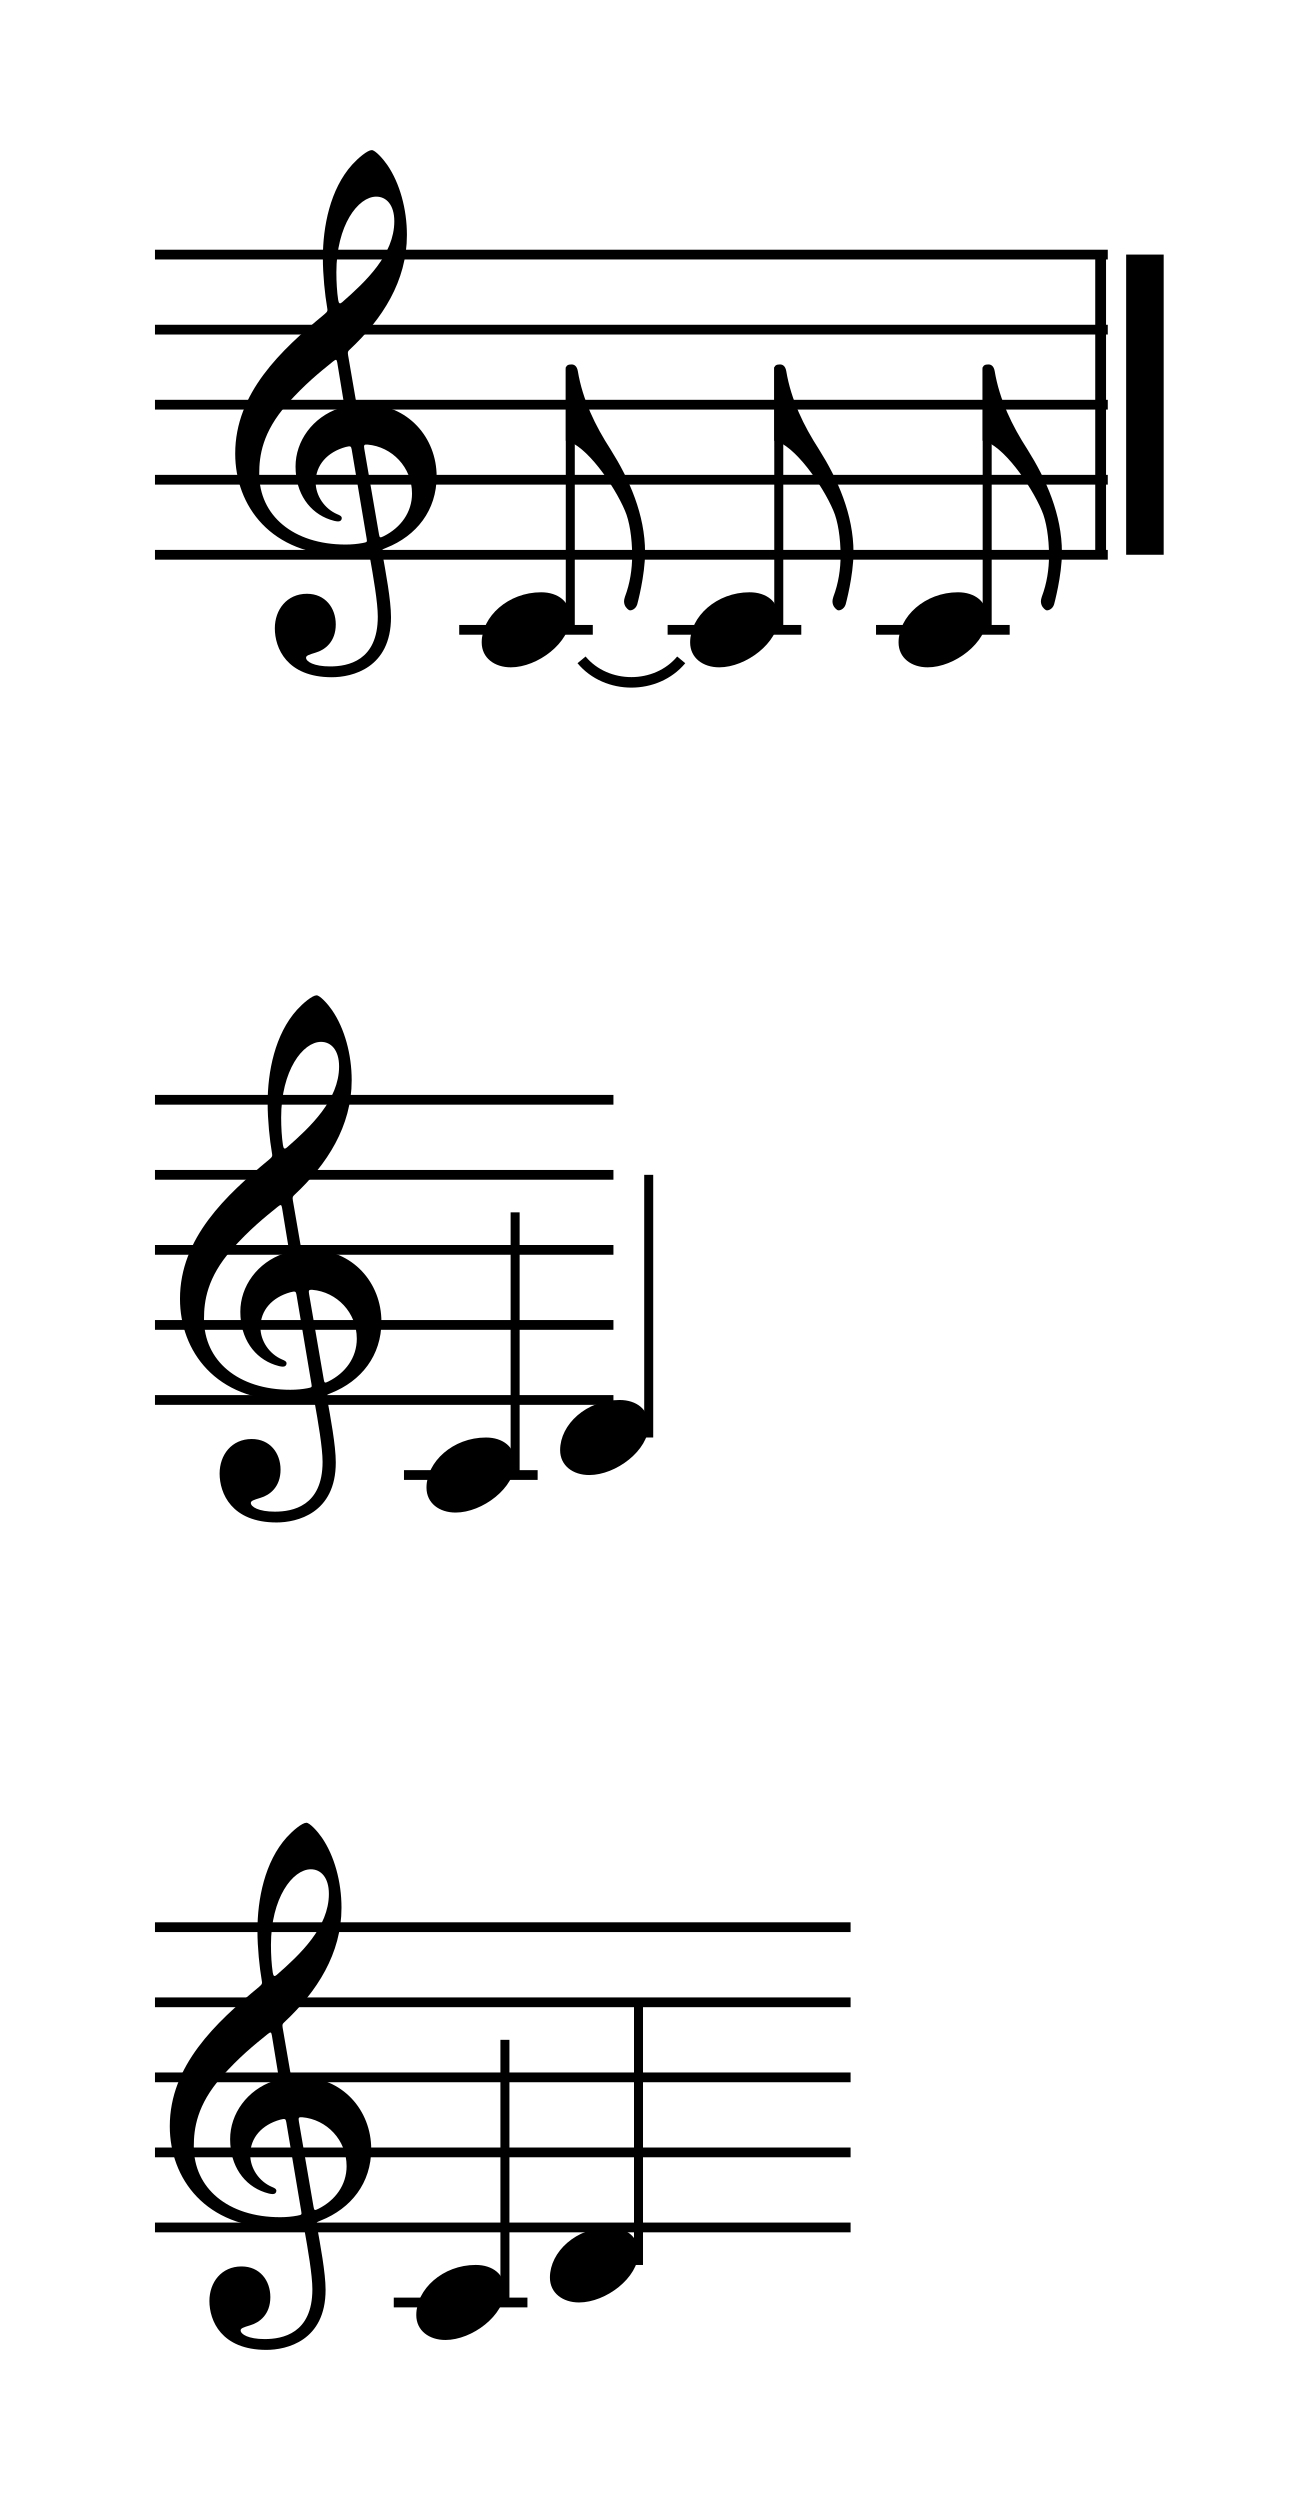
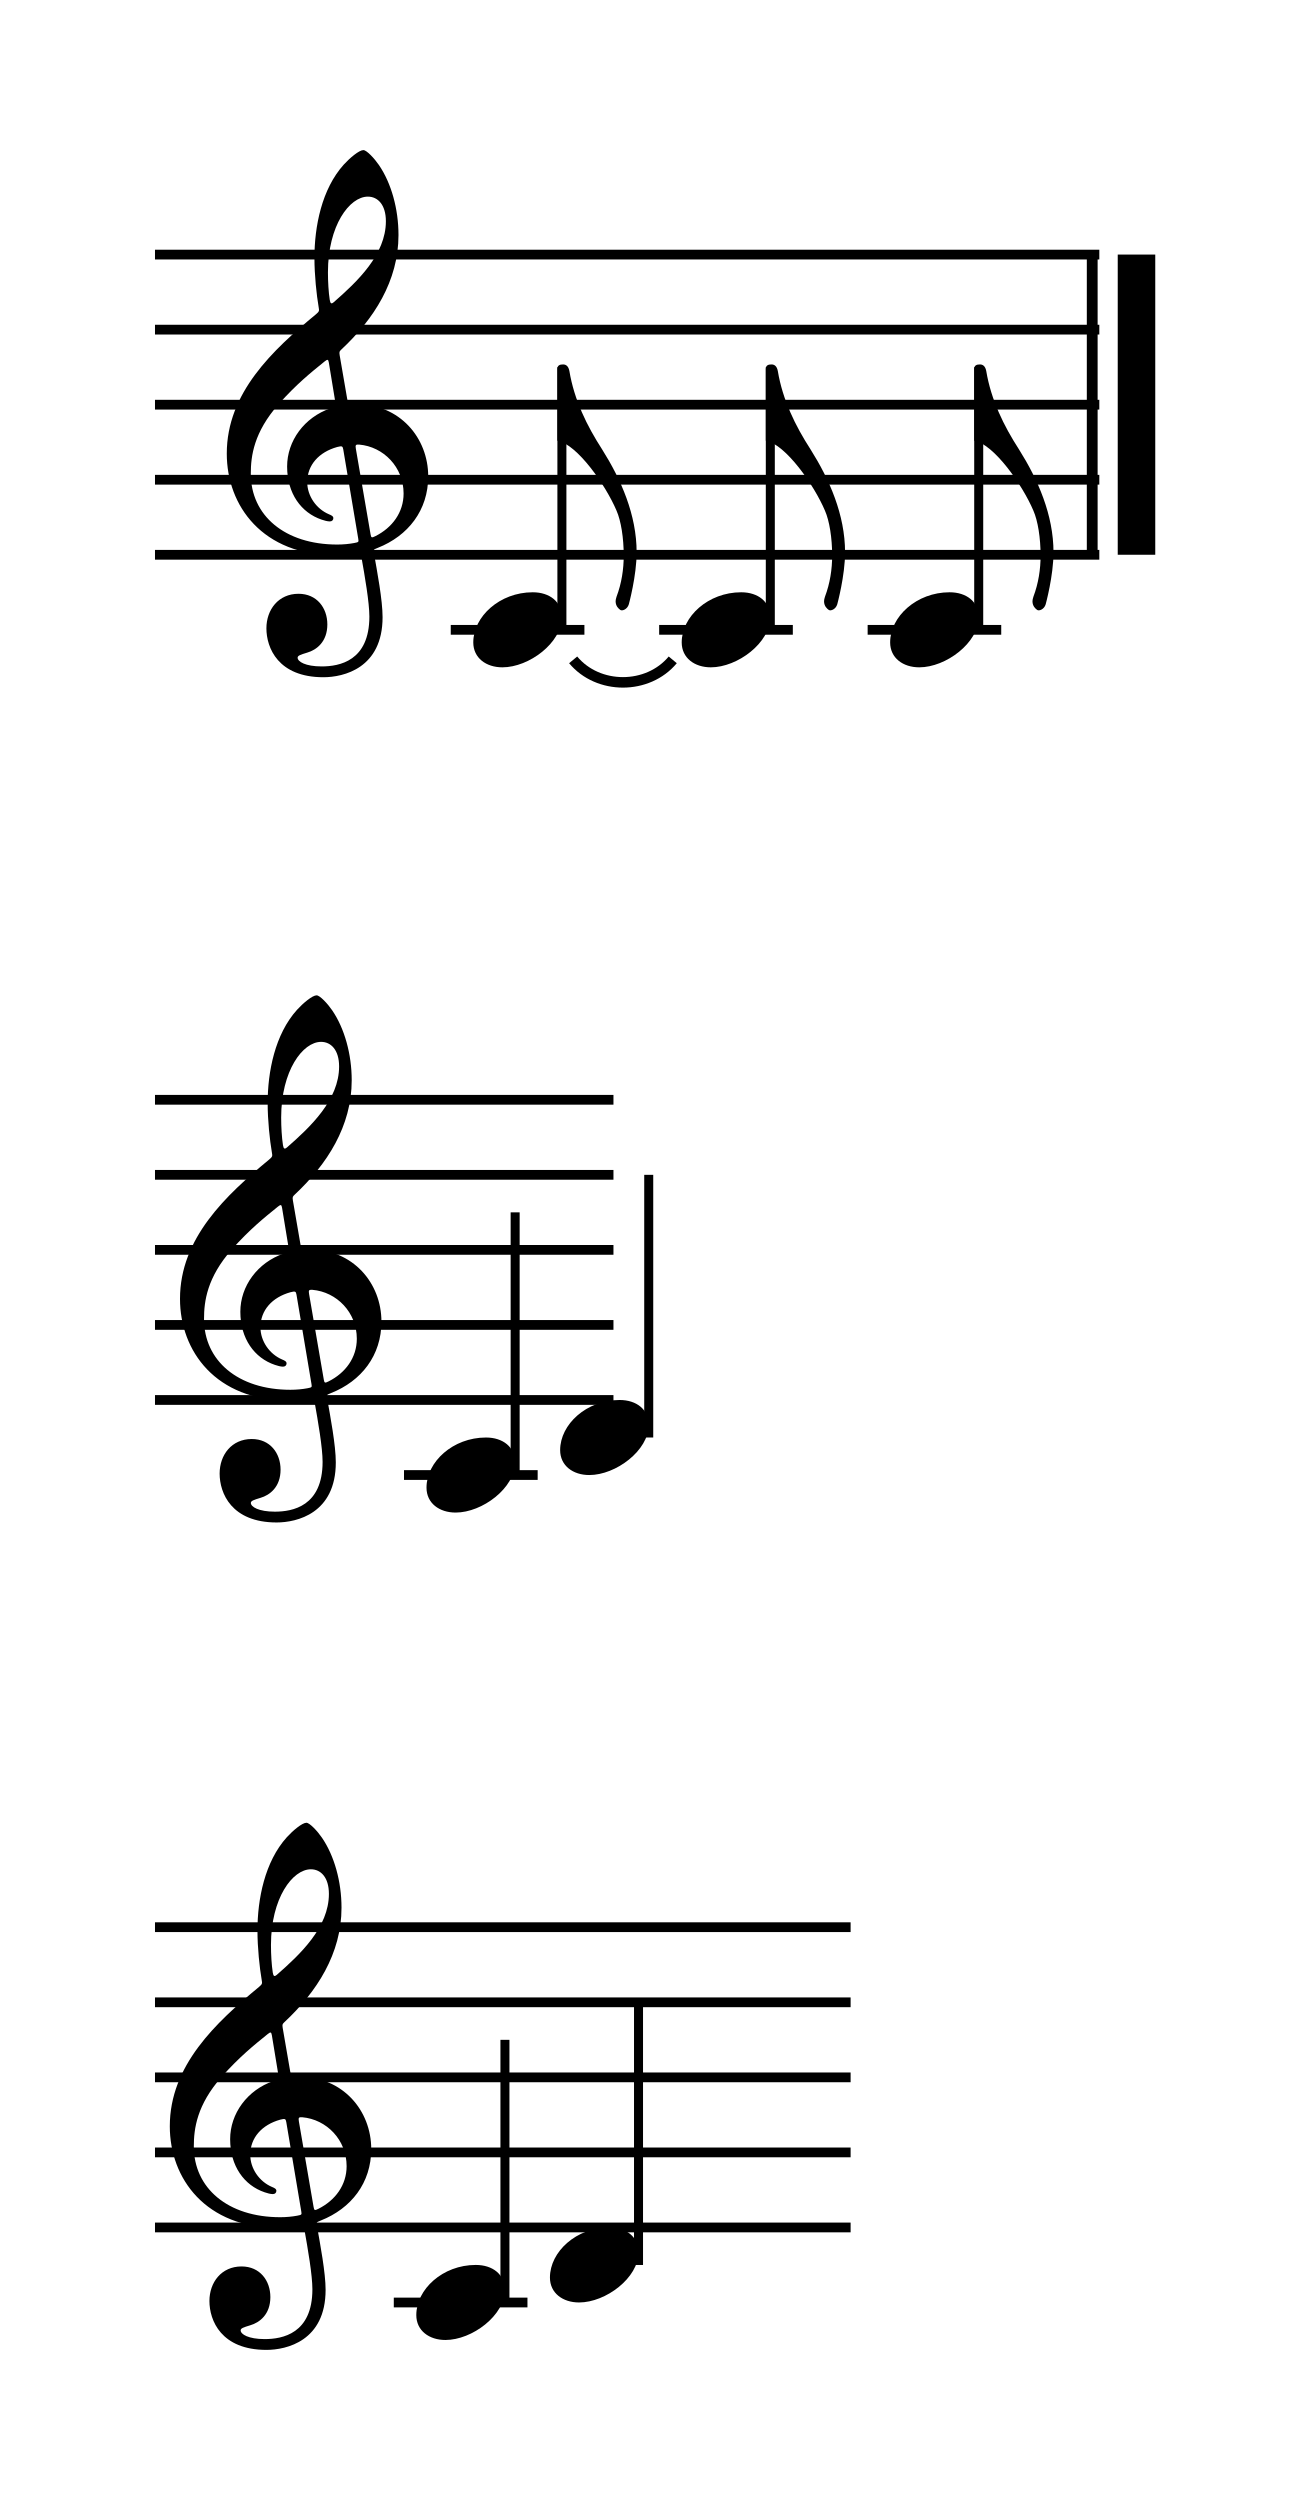
- <svg xmlns="http://www.w3.org/2000/svg" width="175.059" height="333.12" viewBox="0 0 17.506 33.312">
+ <svg xmlns="http://www.w3.org/2000/svg" width="173.934" height="333.12" viewBox="0 0 17.393 33.312">
  <g transform="translate(-5.5 -5.5006) scale(1 -1)">
    <g data-layer="0">
-       <line x1="8.634" y1="-12.893" x2="8.634" y2="-12.893" stroke="#000000" stroke-width="0" data-prov="5fc3f9fc71005c8f91cef3c82cf457d7" data-source-kind="6" data-kind="stroke" />
-       <line x1="7.565" y1="-12.893" x2="20.261" y2="-12.893" stroke="#000000" stroke-width="0.13" data-prov="540fd4c2706753fcc11d7abf84677260" data-source-kind="3" data-kind="stroke" />
-       <line x1="7.565" y1="-11.893" x2="20.261" y2="-11.893" stroke="#000000" stroke-width="0.13" data-prov="fea4bf7d60f88df52ba88e1026e63342" data-source-kind="3" data-kind="stroke" />
-       <line x1="7.565" y1="-10.893" x2="20.261" y2="-10.893" stroke="#000000" stroke-width="0.13" data-prov="2ce0db586e615b2e13faf76b21a0d74e" data-source-kind="3" data-kind="stroke" />
-       <line x1="7.565" y1="-9.893" x2="20.261" y2="-9.893" stroke="#000000" stroke-width="0.13" data-prov="d6f4c9a4f9b381f86948af62dd614587" data-source-kind="3" data-kind="stroke" />
-       <line x1="7.565" y1="-8.893" x2="20.261" y2="-8.893" stroke="#000000" stroke-width="0.13" data-prov="d26797f8b55b1986957fe0b86a4d8ad3" data-source-kind="3" data-kind="stroke" />
-       <line x1="8.634" y1="-12.893" x2="8.634" y2="-12.893" stroke="#000000" stroke-width="0" data-prov="fbab9b9c1117f1a77321eef2528313c7" data-source-kind="2" data-kind="stroke" />
-       <line x1="13.099" y1="-13.893" x2="13.099" y2="-10.393" stroke="#000000" stroke-width="0.12" data-prov="685bb2f9eba2acf767017fe46340d32d" data-source-kind="0" data-kind="stroke" />
-       <line x1="11.619" y1="-13.893" x2="13.399" y2="-13.893" stroke="#000000" stroke-width="0.13" data-prov="badbeee9b287e9d086850c2be907fce8" data-source-kind="1" data-kind="stroke" />
-       <line x1="15.877" y1="-13.893" x2="15.877" y2="-10.393" stroke="#000000" stroke-width="0.12" data-prov="bfca9c8f8054f3d500e342f0b4750c5e" data-source-kind="0" data-kind="stroke" />
-       <line x1="14.396" y1="-13.893" x2="16.177" y2="-13.893" stroke="#000000" stroke-width="0.13" data-prov="9a0cb14210151fc9b638f964beb65c6c" data-source-kind="1" data-kind="stroke" />
-       <line x1="18.654" y1="-13.893" x2="18.654" y2="-10.393" stroke="#000000" stroke-width="0.12" data-prov="150cdc069f098c84e4293a2bb4ae6693" data-source-kind="0" data-kind="stroke" />
-       <line x1="17.173" y1="-13.893" x2="18.954" y2="-13.893" stroke="#000000" stroke-width="0.13" data-prov="01fbbb3559a0372164da3f005943fc45" data-source-kind="1" data-kind="stroke" />
-       <line x1="8.634" y1="-12.893" x2="8.634" y2="-12.893" stroke="#000000" stroke-width="0" data-prov="0bc5e2a029d8599bd4d15a916eb90318" data-source-kind="22" data-kind="stroke" />
-       <line x1="8.634" y1="-12.893" x2="8.634" y2="-12.893" stroke="#000000" stroke-width="0" data-prov="5078100681364e0eef0becb94f607df4" data-source-kind="14" data-kind="stroke" />
-       <line x1="8.634" y1="-12.893" x2="8.634" y2="-12.893" stroke="#000000" stroke-width="0" data-prov="850009fc86dd7744c4dea1ea6a28be42" data-source-kind="15" data-kind="stroke" />
-       <line x1="8.634" y1="-12.893" x2="8.634" y2="-12.893" stroke="#000000" stroke-width="0" data-prov="0b3280aa906b67171cb829398b7bf1f0" data-source-kind="25" data-kind="stroke" />
+       <line x1="8.522" y1="-12.893" x2="8.522" y2="-12.893" stroke="#000000" stroke-width="0" data-prov="5fc3f9fc71005c8f91cef3c82cf457d7" data-source-kind="6" data-kind="stroke" />
+       <line x1="7.565" y1="-12.893" x2="20.148" y2="-12.893" stroke="#000000" stroke-width="0.13" data-prov="540fd4c2706753fcc11d7abf84677260" data-source-kind="3" data-kind="stroke" />
+       <line x1="7.565" y1="-11.893" x2="20.148" y2="-11.893" stroke="#000000" stroke-width="0.13" data-prov="fea4bf7d60f88df52ba88e1026e63342" data-source-kind="3" data-kind="stroke" />
+       <line x1="7.565" y1="-10.893" x2="20.148" y2="-10.893" stroke="#000000" stroke-width="0.13" data-prov="2ce0db586e615b2e13faf76b21a0d74e" data-source-kind="3" data-kind="stroke" />
+       <line x1="7.565" y1="-9.893" x2="20.148" y2="-9.893" stroke="#000000" stroke-width="0.13" data-prov="d6f4c9a4f9b381f86948af62dd614587" data-source-kind="3" data-kind="stroke" />
+       <line x1="7.565" y1="-8.893" x2="20.148" y2="-8.893" stroke="#000000" stroke-width="0.13" data-prov="d26797f8b55b1986957fe0b86a4d8ad3" data-source-kind="3" data-kind="stroke" />
+       <line x1="8.522" y1="-12.893" x2="8.522" y2="-12.893" stroke="#000000" stroke-width="0" data-prov="fbab9b9c1117f1a77321eef2528313c7" data-source-kind="2" data-kind="stroke" />
+       <line x1="12.987" y1="-13.893" x2="12.987" y2="-10.393" stroke="#000000" stroke-width="0.12" data-prov="685bb2f9eba2acf767017fe46340d32d" data-source-kind="0" data-kind="stroke" />
+       <line x1="11.506" y1="-13.893" x2="13.287" y2="-13.893" stroke="#000000" stroke-width="0.13" data-prov="badbeee9b287e9d086850c2be907fce8" data-source-kind="1" data-kind="stroke" />
+       <line x1="15.764" y1="-13.893" x2="15.764" y2="-10.393" stroke="#000000" stroke-width="0.12" data-prov="bfca9c8f8054f3d500e342f0b4750c5e" data-source-kind="0" data-kind="stroke" />
+       <line x1="14.283" y1="-13.893" x2="16.064" y2="-13.893" stroke="#000000" stroke-width="0.13" data-prov="9a0cb14210151fc9b638f964beb65c6c" data-source-kind="1" data-kind="stroke" />
+       <line x1="18.541" y1="-13.893" x2="18.541" y2="-10.393" stroke="#000000" stroke-width="0.12" data-prov="150cdc069f098c84e4293a2bb4ae6693" data-source-kind="0" data-kind="stroke" />
+       <line x1="17.061" y1="-13.893" x2="18.841" y2="-13.893" stroke="#000000" stroke-width="0.13" data-prov="01fbbb3559a0372164da3f005943fc45" data-source-kind="1" data-kind="stroke" />
+       <line x1="8.522" y1="-12.893" x2="8.522" y2="-12.893" stroke="#000000" stroke-width="0" data-prov="0bc5e2a029d8599bd4d15a916eb90318" data-source-kind="22" data-kind="stroke" />
+       <line x1="8.522" y1="-12.893" x2="8.522" y2="-12.893" stroke="#000000" stroke-width="0" data-prov="5078100681364e0eef0becb94f607df4" data-source-kind="14" data-kind="stroke" />
+       <line x1="8.522" y1="-12.893" x2="8.522" y2="-12.893" stroke="#000000" stroke-width="0" data-prov="850009fc86dd7744c4dea1ea6a28be42" data-source-kind="15" data-kind="stroke" />
+       <line x1="8.522" y1="-12.893" x2="8.522" y2="-12.893" stroke="#000000" stroke-width="0" data-prov="0b3280aa906b67171cb829398b7bf1f0" data-source-kind="25" data-kind="stroke" />
      <line x1="7.898" y1="-24.155" x2="7.898" y2="-24.155" stroke="#000000" stroke-width="0" data-prov="d9a97871d4088c0f7e7c1ab7e4fd49b7" data-source-kind="6" data-kind="stroke" />
      <line x1="7.565" y1="-24.155" x2="13.674" y2="-24.155" stroke="#000000" stroke-width="0.13" data-prov="74a1941933b935bf49129ddec9ceb7cb" data-source-kind="3" data-kind="stroke" />
      <line x1="7.565" y1="-23.155" x2="13.674" y2="-23.155" stroke="#000000" stroke-width="0.13" data-prov="9127c3ddf63996fbde1522f2af47e640" data-source-kind="3" data-kind="stroke" />
      <line x1="7.565" y1="-22.155" x2="13.674" y2="-22.155" stroke="#000000" stroke-width="0.13" data-prov="6244e1812ecbd0f97ace48fed547d2a0" data-source-kind="3" data-kind="stroke" />
      <line x1="7.565" y1="-21.155" x2="13.674" y2="-21.155" stroke="#000000" stroke-width="0.13" data-prov="daaa82fcc1b3fceb63ecca023f71c3a6" data-source-kind="3" data-kind="stroke" />
      <line x1="7.565" y1="-20.155" x2="13.674" y2="-20.155" stroke="#000000" stroke-width="0.13" data-prov="00ce5a2fe2e45b498b1164e3ce0239f0" data-source-kind="3" data-kind="stroke" />
      <line x1="7.898" y1="-24.155" x2="7.898" y2="-24.155" stroke="#000000" stroke-width="0" data-prov="374743e32dbbfe82916c87b68c2fcbd3" data-source-kind="2" data-kind="stroke" />
      <line x1="12.364" y1="-25.155" x2="12.364" y2="-21.655" stroke="#000000" stroke-width="0.12" data-prov="27a2f99d23428f969f8f22d7e42f89a4" data-source-kind="0" data-kind="stroke" />
      <line x1="10.883" y1="-25.155" x2="12.664" y2="-25.155" stroke="#000000" stroke-width="0.13" data-prov="370371bf62378295492e01246d4ee16f" data-source-kind="1" data-kind="stroke" />
      <line x1="14.144" y1="-24.655" x2="14.144" y2="-21.155" stroke="#000000" stroke-width="0.12" data-prov="4ba26f525e6c664f9f3727b3f001c4f7" data-source-kind="0" data-kind="stroke" />
      <line x1="7.762" y1="-35.181" x2="7.762" y2="-35.181" stroke="#000000" stroke-width="0" data-prov="cc34303d8801d20b413432a3a1b66aa0" data-source-kind="6" data-kind="stroke" />
      <line x1="7.565" y1="-35.181" x2="16.834" y2="-35.181" stroke="#000000" stroke-width="0.13" data-prov="ff986fa2737b7cc76925b8b003dfb446" data-source-kind="3" data-kind="stroke" />
      <line x1="7.565" y1="-34.181" x2="16.834" y2="-34.181" stroke="#000000" stroke-width="0.13" data-prov="8c632b729231878fa18c479fd24d7436" data-source-kind="3" data-kind="stroke" />
      <line x1="7.565" y1="-33.181" x2="16.834" y2="-33.181" stroke="#000000" stroke-width="0.13" data-prov="0c8b92c6e5cb8d4afcffe28972595e85" data-source-kind="3" data-kind="stroke" />
      <line x1="7.565" y1="-32.181" x2="16.834" y2="-32.181" stroke="#000000" stroke-width="0.13" data-prov="d01bcd62385bf77312ae65017a9b4a50" data-source-kind="3" data-kind="stroke" />
      <line x1="7.565" y1="-31.18" x2="16.834" y2="-31.18" stroke="#000000" stroke-width="0.13" data-prov="c882fdc5188e96b8a1950c11dfd401e9" data-source-kind="3" data-kind="stroke" />
      <line x1="7.762" y1="-35.181" x2="7.762" y2="-35.181" stroke="#000000" stroke-width="0" data-prov="2fe40e9238d3fc28c88d7082dbbec593" data-source-kind="2" data-kind="stroke" />
      <line x1="12.228" y1="-36.181" x2="12.228" y2="-32.681" stroke="#000000" stroke-width="0.12" data-prov="8b99315d75c981620504d9274be1fa45" data-source-kind="0" data-kind="stroke" />
      <line x1="10.747" y1="-36.181" x2="12.528" y2="-36.181" stroke="#000000" stroke-width="0.13" data-prov="95dfefec6481cc7be34a31c283b7fd8c" data-source-kind="1" data-kind="stroke" />
      <line x1="14.008" y1="-35.681" x2="14.008" y2="-32.181" stroke="#000000" stroke-width="0.12" data-prov="b98aa6fd428e2b9f68fefec4b05a2b78" data-source-kind="0" data-kind="stroke" />
-       <path d="M 13.249 -14.293 C 13.581 -14.693 14.245 -14.693 14.577 -14.293" fill="none" stroke="#000000" stroke-width="0.14" data-prov="ccedf36ea2c89203f216fe2bdcf32577" data-source-kind="12" data-kind="curve" />
-       <path d="M1.504 1.66C1.496 1.708 1.504 1.712 1.528 1.736C1.96 2.14 2.288 2.648 2.288 3.26C2.288 3.608 2.192 3.952 2.028 4.192C1.968 4.28 1.864 4.392 1.82 4.392C1.764 4.392 1.64 4.288 1.56 4.2C1.264 3.872 1.168 3.372 1.168 2.956C1.168 2.724 1.196 2.464 1.224 2.3C1.232 2.252 1.236 2.244 1.188 2.204C0.612 1.728 0 1.156 0 0.348C0 -0.348 0.476 -1.008 1.456 -1.008C1.548 -1.008 1.652 -1 1.732 -0.984C1.776 -0.976 1.784 -0.972 1.792 -1.02C1.84 -1.288 1.9 -1.636 1.9 -1.824C1.9 -2.416 1.5 -2.488 1.264 -2.488C1.048 -2.488 0.944 -2.424 0.944 -2.372C0.944 -2.344 0.98 -2.332 1.072 -2.304C1.196 -2.268 1.34 -2.16 1.34 -1.928C1.34 -1.708 1.2 -1.52 0.956 -1.52C0.688 -1.52 0.528 -1.732 0.528 -1.98C0.528 -2.24 0.684 -2.632 1.288 -2.632C1.556 -2.632 2.076 -2.512 2.076 -1.832C2.076 -1.604 2.004 -1.224 1.96 -0.976C1.952 -0.928 1.956 -0.932 2.012 -0.908C2.416 -0.748 2.684 -0.408 2.684 0.044C2.684 0.556 2.308 1.008 1.72 1.008C1.616 1.008 1.616 1.008 1.604 1.08ZM1.88 3.772C2.012 3.772 2.12 3.664 2.12 3.444C2.12 3 1.74 2.64 1.424 2.364C1.396 2.34 1.38 2.344 1.372 2.396C1.356 2.5 1.348 2.636 1.348 2.764C1.348 3.388 1.636 3.772 1.88 3.772ZM1.444 1.048C1.456 0.972 1.456 0.976 1.384 0.952C1.032 0.832 0.804 0.516 0.804 0.176C0.804 -0.184 0.992 -0.44 1.264 -0.532C1.296 -0.544 1.344 -0.556 1.372 -0.556C1.404 -0.556 1.42 -0.536 1.42 -0.512C1.42 -0.484 1.388 -0.472 1.36 -0.46C1.192 -0.388 1.072 -0.216 1.072 -0.032C1.072 0.196 1.228 0.368 1.472 0.436C1.536 0.452 1.544 0.448 1.552 0.404L1.752 -0.788C1.76 -0.832 1.756 -0.832 1.696 -0.844C1.632 -0.856 1.552 -0.864 1.472 -0.864C0.772 -0.864 0.32 -0.476 0.32 0.08C0.32 0.316 0.36 0.632 0.692 1.008C0.932 1.276 1.116 1.424 1.304 1.576C1.344 1.608 1.352 1.604 1.36 1.56ZM1.72 0.412C1.712 0.46 1.716 0.472 1.764 0.468C2.088 0.44 2.356 0.168 2.356 -0.184C2.356 -0.436 2.204 -0.64 1.98 -0.752C1.932 -0.776 1.924 -0.776 1.916 -0.728Z" transform="translate(8.6341 -11.8926)" fill="#000000" data-prov="11b3eeb335691c9e35abc39fd2b199b8" data-source-kind="4" data-glyph="gClef" data-class="clef" />
-       <path d="M0.952 -3.16C0.952 -3.16 1.056 -2.78 1.056 -2.468C1.056 -1.968 0.848 -1.496 0.596 -1.096C0.392 -0.78 0.224 -0.436 0.16 -0.052C0.148 0.012 0.116 0.036 0.076 0.036C0.032 0.036 0 0.024 0 -0.024V-0.98C0.264 -1.028 0.644 -1.572 0.788 -1.912C0.848 -2.048 0.884 -2.276 0.884 -2.512C0.884 -2.692 0.856 -2.88 0.788 -3.06C0.78 -3.084 0.776 -3.104 0.776 -3.12C0.776 -3.184 0.816 -3.22 0.84 -3.236C0.864 -3.252 0.932 -3.228 0.952 -3.16Z" transform="translate(13.0393 -10.3926)" fill="#000000" data-prov="50f7c291df4c9862987f03fb61879c99" data-source-kind="0" data-glyph="flag8thUp" data-class="flag" />
-       <path d="M0.388 -0.5C0.744 -0.5 1.18 -0.172 1.18 0.168C1.18 0.372 1.02 0.5 0.792 0.5C0.352 0.5 0 0.176 0 -0.168C0 -0.376 0.172 -0.5 0.388 -0.5Z" transform="translate(11.9186 -13.8926)" fill="#000000" data-prov="a9ea8a975336c483b806550f06c6ac3a" data-source-kind="1" data-glyph="noteheadBlack" data-class="notehead" />
-       <path d="M0.952 -3.16C0.952 -3.16 1.056 -2.78 1.056 -2.468C1.056 -1.968 0.848 -1.496 0.596 -1.096C0.392 -0.78 0.224 -0.436 0.16 -0.052C0.148 0.012 0.116 0.036 0.076 0.036C0.032 0.036 0 0.024 0 -0.024V-0.98C0.264 -1.028 0.644 -1.572 0.788 -1.912C0.848 -2.048 0.884 -2.276 0.884 -2.512C0.884 -2.692 0.856 -2.88 0.788 -3.06C0.78 -3.084 0.776 -3.104 0.776 -3.12C0.776 -3.184 0.816 -3.22 0.84 -3.236C0.864 -3.252 0.932 -3.228 0.952 -3.16Z" transform="translate(15.8166 -10.3926)" fill="#000000" data-prov="2d23747d4d211e83aad477cf16b725b0" data-source-kind="0" data-glyph="flag8thUp" data-class="flag" />
-       <path d="M0.388 -0.5C0.744 -0.5 1.18 -0.172 1.18 0.168C1.18 0.372 1.02 0.5 0.792 0.5C0.352 0.5 0 0.176 0 -0.168C0 -0.376 0.172 -0.5 0.388 -0.5Z" transform="translate(14.6959 -13.8926)" fill="#000000" data-prov="f75057d1424ec76a43140fd09f5430f6" data-source-kind="1" data-glyph="noteheadBlack" data-class="notehead" />
-       <path d="M0.952 -3.16C0.952 -3.16 1.056 -2.78 1.056 -2.468C1.056 -1.968 0.848 -1.496 0.596 -1.096C0.392 -0.78 0.224 -0.436 0.16 -0.052C0.148 0.012 0.116 0.036 0.076 0.036C0.032 0.036 0 0.024 0 -0.024V-0.98C0.264 -1.028 0.644 -1.572 0.788 -1.912C0.848 -2.048 0.884 -2.276 0.884 -2.512C0.884 -2.692 0.856 -2.88 0.788 -3.06C0.78 -3.084 0.776 -3.104 0.776 -3.12C0.776 -3.184 0.816 -3.22 0.84 -3.236C0.864 -3.252 0.932 -3.228 0.952 -3.16Z" transform="translate(18.5939 -10.3926)" fill="#000000" data-prov="1d500b7d765dc9bf8120e51f0ac3e01e" data-source-kind="0" data-glyph="flag8thUp" data-class="flag" />
-       <path d="M0.388 -0.5C0.744 -0.5 1.18 -0.172 1.18 0.168C1.18 0.372 1.02 0.5 0.792 0.5C0.352 0.5 0 0.176 0 -0.168C0 -0.376 0.172 -0.5 0.388 -0.5Z" transform="translate(17.4732 -13.8926)" fill="#000000" data-prov="ae10a4d1e0e114150bb2f37428592071" data-source-kind="1" data-glyph="noteheadBlack" data-class="notehead" />
-       <path d="M0.144 0V4H0V0ZM0.912 4H0.412V0H0.912Z" transform="translate(20.0939 -12.8926)" fill="#000000" data-prov="688cee6a171fdd158a2ecee088684062" data-source-kind="9" data-glyph="barlineFinal" data-class="barline" />
+       <path d="M 13.137 -14.293 C 13.469 -14.693 14.132 -14.693 14.464 -14.293" fill="none" stroke="#000000" stroke-width="0.14" data-prov="ccedf36ea2c89203f216fe2bdcf32577" data-source-kind="12" data-kind="curve" />
+       <path d="M1.504 1.66C1.496 1.708 1.504 1.712 1.528 1.736C1.96 2.14 2.288 2.648 2.288 3.26C2.288 3.608 2.192 3.952 2.028 4.192C1.968 4.28 1.864 4.392 1.82 4.392C1.764 4.392 1.64 4.288 1.56 4.2C1.264 3.872 1.168 3.372 1.168 2.956C1.168 2.724 1.196 2.464 1.224 2.3C1.232 2.252 1.236 2.244 1.188 2.204C0.612 1.728 0 1.156 0 0.348C0 -0.348 0.476 -1.008 1.456 -1.008C1.548 -1.008 1.652 -1 1.732 -0.984C1.776 -0.976 1.784 -0.972 1.792 -1.02C1.84 -1.288 1.9 -1.636 1.9 -1.824C1.9 -2.416 1.5 -2.488 1.264 -2.488C1.048 -2.488 0.944 -2.424 0.944 -2.372C0.944 -2.344 0.98 -2.332 1.072 -2.304C1.196 -2.268 1.34 -2.16 1.34 -1.928C1.34 -1.708 1.2 -1.52 0.956 -1.52C0.688 -1.52 0.528 -1.732 0.528 -1.98C0.528 -2.24 0.684 -2.632 1.288 -2.632C1.556 -2.632 2.076 -2.512 2.076 -1.832C2.076 -1.604 2.004 -1.224 1.96 -0.976C1.952 -0.928 1.956 -0.932 2.012 -0.908C2.416 -0.748 2.684 -0.408 2.684 0.044C2.684 0.556 2.308 1.008 1.72 1.008C1.616 1.008 1.616 1.008 1.604 1.08ZM1.88 3.772C2.012 3.772 2.12 3.664 2.12 3.444C2.12 3 1.74 2.64 1.424 2.364C1.396 2.34 1.38 2.344 1.372 2.396C1.356 2.5 1.348 2.636 1.348 2.764C1.348 3.388 1.636 3.772 1.88 3.772ZM1.444 1.048C1.456 0.972 1.456 0.976 1.384 0.952C1.032 0.832 0.804 0.516 0.804 0.176C0.804 -0.184 0.992 -0.44 1.264 -0.532C1.296 -0.544 1.344 -0.556 1.372 -0.556C1.404 -0.556 1.42 -0.536 1.42 -0.512C1.42 -0.484 1.388 -0.472 1.36 -0.46C1.192 -0.388 1.072 -0.216 1.072 -0.032C1.072 0.196 1.228 0.368 1.472 0.436C1.536 0.452 1.544 0.448 1.552 0.404L1.752 -0.788C1.76 -0.832 1.756 -0.832 1.696 -0.844C1.632 -0.856 1.552 -0.864 1.472 -0.864C0.772 -0.864 0.32 -0.476 0.32 0.08C0.32 0.316 0.36 0.632 0.692 1.008C0.932 1.276 1.116 1.424 1.304 1.576C1.344 1.608 1.352 1.604 1.36 1.56ZM1.72 0.412C1.712 0.46 1.716 0.472 1.764 0.468C2.088 0.44 2.356 0.168 2.356 -0.184C2.356 -0.436 2.204 -0.64 1.98 -0.752C1.932 -0.776 1.924 -0.776 1.916 -0.728Z" transform="translate(8.5216 -11.8926)" fill="#000000" data-prov="11b3eeb335691c9e35abc39fd2b199b8" data-source-kind="4" data-glyph="gClef" data-class="clef" />
+       <path d="M0.952 -3.16C0.952 -3.16 1.056 -2.78 1.056 -2.468C1.056 -1.968 0.848 -1.496 0.596 -1.096C0.392 -0.78 0.224 -0.436 0.16 -0.052C0.148 0.012 0.116 0.036 0.076 0.036C0.032 0.036 0 0.024 0 -0.024V-0.98C0.264 -1.028 0.644 -1.572 0.788 -1.912C0.848 -2.048 0.884 -2.276 0.884 -2.512C0.884 -2.692 0.856 -2.88 0.788 -3.06C0.78 -3.084 0.776 -3.104 0.776 -3.12C0.776 -3.184 0.816 -3.22 0.84 -3.236C0.864 -3.252 0.932 -3.228 0.952 -3.16Z" transform="translate(12.9268 -10.3926)" fill="#000000" data-prov="50f7c291df4c9862987f03fb61879c99" data-source-kind="0" data-glyph="flag8thUp" data-class="flag" />
+       <path d="M0.388 -0.5C0.744 -0.5 1.18 -0.172 1.18 0.168C1.18 0.372 1.02 0.5 0.792 0.5C0.352 0.5 0 0.176 0 -0.168C0 -0.376 0.172 -0.5 0.388 -0.5Z" transform="translate(11.8061 -13.8926)" fill="#000000" data-prov="a9ea8a975336c483b806550f06c6ac3a" data-source-kind="1" data-glyph="noteheadBlack" data-class="notehead" />
+       <path d="M0.952 -3.16C0.952 -3.16 1.056 -2.78 1.056 -2.468C1.056 -1.968 0.848 -1.496 0.596 -1.096C0.392 -0.78 0.224 -0.436 0.16 -0.052C0.148 0.012 0.116 0.036 0.076 0.036C0.032 0.036 0 0.024 0 -0.024V-0.98C0.264 -1.028 0.644 -1.572 0.788 -1.912C0.848 -2.048 0.884 -2.276 0.884 -2.512C0.884 -2.692 0.856 -2.88 0.788 -3.06C0.78 -3.084 0.776 -3.104 0.776 -3.12C0.776 -3.184 0.816 -3.22 0.84 -3.236C0.864 -3.252 0.932 -3.228 0.952 -3.16Z" transform="translate(15.7041 -10.3926)" fill="#000000" data-prov="2d23747d4d211e83aad477cf16b725b0" data-source-kind="0" data-glyph="flag8thUp" data-class="flag" />
+       <path d="M0.388 -0.5C0.744 -0.5 1.18 -0.172 1.18 0.168C1.18 0.372 1.02 0.5 0.792 0.5C0.352 0.5 0 0.176 0 -0.168C0 -0.376 0.172 -0.5 0.388 -0.5Z" transform="translate(14.5834 -13.8926)" fill="#000000" data-prov="f75057d1424ec76a43140fd09f5430f6" data-source-kind="1" data-glyph="noteheadBlack" data-class="notehead" />
+       <path d="M0.952 -3.16C0.952 -3.16 1.056 -2.78 1.056 -2.468C1.056 -1.968 0.848 -1.496 0.596 -1.096C0.392 -0.78 0.224 -0.436 0.16 -0.052C0.148 0.012 0.116 0.036 0.076 0.036C0.032 0.036 0 0.024 0 -0.024V-0.98C0.264 -1.028 0.644 -1.572 0.788 -1.912C0.848 -2.048 0.884 -2.276 0.884 -2.512C0.884 -2.692 0.856 -2.88 0.788 -3.06C0.78 -3.084 0.776 -3.104 0.776 -3.12C0.776 -3.184 0.816 -3.22 0.84 -3.236C0.864 -3.252 0.932 -3.228 0.952 -3.16Z" transform="translate(18.4814 -10.3926)" fill="#000000" data-prov="1d500b7d765dc9bf8120e51f0ac3e01e" data-source-kind="0" data-glyph="flag8thUp" data-class="flag" />
+       <path d="M0.388 -0.5C0.744 -0.5 1.18 -0.172 1.18 0.168C1.18 0.372 1.02 0.5 0.792 0.5C0.352 0.5 0 0.176 0 -0.168C0 -0.376 0.172 -0.5 0.388 -0.5Z" transform="translate(17.3608 -13.8926)" fill="#000000" data-prov="ae10a4d1e0e114150bb2f37428592071" data-source-kind="1" data-glyph="noteheadBlack" data-class="notehead" />
+       <path d="M0.144 0V4H0V0ZM0.912 4H0.412V0H0.912Z" transform="translate(19.9814 -12.8926)" fill="#000000" data-prov="688cee6a171fdd158a2ecee088684062" data-source-kind="9" data-glyph="barlineFinal" data-class="barline" />
      <path d="M1.504 1.66C1.496 1.708 1.504 1.712 1.528 1.736C1.96 2.14 2.288 2.648 2.288 3.26C2.288 3.608 2.192 3.952 2.028 4.192C1.968 4.28 1.864 4.392 1.82 4.392C1.764 4.392 1.64 4.288 1.56 4.2C1.264 3.872 1.168 3.372 1.168 2.956C1.168 2.724 1.196 2.464 1.224 2.3C1.232 2.252 1.236 2.244 1.188 2.204C0.612 1.728 0 1.156 0 0.348C0 -0.348 0.476 -1.008 1.456 -1.008C1.548 -1.008 1.652 -1 1.732 -0.984C1.776 -0.976 1.784 -0.972 1.792 -1.02C1.84 -1.288 1.9 -1.636 1.9 -1.824C1.9 -2.416 1.5 -2.488 1.264 -2.488C1.048 -2.488 0.944 -2.424 0.944 -2.372C0.944 -2.344 0.98 -2.332 1.072 -2.304C1.196 -2.268 1.34 -2.16 1.34 -1.928C1.34 -1.708 1.2 -1.52 0.956 -1.52C0.688 -1.52 0.528 -1.732 0.528 -1.98C0.528 -2.24 0.684 -2.632 1.288 -2.632C1.556 -2.632 2.076 -2.512 2.076 -1.832C2.076 -1.604 2.004 -1.224 1.96 -0.976C1.952 -0.928 1.956 -0.932 2.012 -0.908C2.416 -0.748 2.684 -0.408 2.684 0.044C2.684 0.556 2.308 1.008 1.72 1.008C1.616 1.008 1.616 1.008 1.604 1.08ZM1.88 3.772C2.012 3.772 2.12 3.664 2.12 3.444C2.12 3 1.74 2.64 1.424 2.364C1.396 2.34 1.38 2.344 1.372 2.396C1.356 2.5 1.348 2.636 1.348 2.764C1.348 3.388 1.636 3.772 1.88 3.772ZM1.444 1.048C1.456 0.972 1.456 0.976 1.384 0.952C1.032 0.832 0.804 0.516 0.804 0.176C0.804 -0.184 0.992 -0.44 1.264 -0.532C1.296 -0.544 1.344 -0.556 1.372 -0.556C1.404 -0.556 1.42 -0.536 1.42 -0.512C1.42 -0.484 1.388 -0.472 1.36 -0.46C1.192 -0.388 1.072 -0.216 1.072 -0.032C1.072 0.196 1.228 0.368 1.472 0.436C1.536 0.452 1.544 0.448 1.552 0.404L1.752 -0.788C1.76 -0.832 1.756 -0.832 1.696 -0.844C1.632 -0.856 1.552 -0.864 1.472 -0.864C0.772 -0.864 0.32 -0.476 0.32 0.08C0.32 0.316 0.36 0.632 0.692 1.008C0.932 1.276 1.116 1.424 1.304 1.576C1.344 1.608 1.352 1.604 1.36 1.56ZM1.72 0.412C1.712 0.46 1.716 0.472 1.764 0.468C2.088 0.44 2.356 0.168 2.356 -0.184C2.356 -0.436 2.204 -0.64 1.98 -0.752C1.932 -0.776 1.924 -0.776 1.916 -0.728Z" transform="translate(7.8983 -23.1552)" fill="#000000" data-prov="22ee2bcfa4f95b655d9005ee6936f95c" data-source-kind="4" data-glyph="gClef" data-class="clef" />
      <path d="M0.388 -0.5C0.744 -0.5 1.18 -0.172 1.18 0.168C1.18 0.372 1.02 0.5 0.792 0.5C0.352 0.5 0 0.176 0 -0.168C0 -0.376 0.172 -0.5 0.388 -0.5Z" transform="translate(11.1829 -25.1552)" fill="#000000" data-prov="570646848d323a130dfd8621abc0523a" data-source-kind="1" data-glyph="noteheadBlack" data-class="notehead" />
      <path d="M0.388 -0.5C0.744 -0.5 1.18 -0.172 1.18 0.168C1.18 0.372 1.02 0.5 0.792 0.5C0.352 0.5 0 0.176 0 -0.168C0 -0.376 0.172 -0.5 0.388 -0.5Z" transform="translate(12.9636 -24.6552)" fill="#000000" data-prov="8203471bd393291712730bfe067a49f4" data-source-kind="1" data-glyph="noteheadBlack" data-class="notehead" />
      <path d="M1.504 1.66C1.496 1.708 1.504 1.712 1.528 1.736C1.96 2.14 2.288 2.648 2.288 3.26C2.288 3.608 2.192 3.952 2.028 4.192C1.968 4.28 1.864 4.392 1.82 4.392C1.764 4.392 1.64 4.288 1.56 4.2C1.264 3.872 1.168 3.372 1.168 2.956C1.168 2.724 1.196 2.464 1.224 2.3C1.232 2.252 1.236 2.244 1.188 2.204C0.612 1.728 0 1.156 0 0.348C0 -0.348 0.476 -1.008 1.456 -1.008C1.548 -1.008 1.652 -1 1.732 -0.984C1.776 -0.976 1.784 -0.972 1.792 -1.02C1.84 -1.288 1.9 -1.636 1.9 -1.824C1.9 -2.416 1.5 -2.488 1.264 -2.488C1.048 -2.488 0.944 -2.424 0.944 -2.372C0.944 -2.344 0.98 -2.332 1.072 -2.304C1.196 -2.268 1.34 -2.16 1.34 -1.928C1.34 -1.708 1.2 -1.52 0.956 -1.52C0.688 -1.52 0.528 -1.732 0.528 -1.98C0.528 -2.24 0.684 -2.632 1.288 -2.632C1.556 -2.632 2.076 -2.512 2.076 -1.832C2.076 -1.604 2.004 -1.224 1.96 -0.976C1.952 -0.928 1.956 -0.932 2.012 -0.908C2.416 -0.748 2.684 -0.408 2.684 0.044C2.684 0.556 2.308 1.008 1.72 1.008C1.616 1.008 1.616 1.008 1.604 1.08ZM1.88 3.772C2.012 3.772 2.12 3.664 2.12 3.444C2.12 3 1.74 2.64 1.424 2.364C1.396 2.34 1.38 2.344 1.372 2.396C1.356 2.5 1.348 2.636 1.348 2.764C1.348 3.388 1.636 3.772 1.88 3.772ZM1.444 1.048C1.456 0.972 1.456 0.976 1.384 0.952C1.032 0.832 0.804 0.516 0.804 0.176C0.804 -0.184 0.992 -0.44 1.264 -0.532C1.296 -0.544 1.344 -0.556 1.372 -0.556C1.404 -0.556 1.42 -0.536 1.42 -0.512C1.42 -0.484 1.388 -0.472 1.36 -0.46C1.192 -0.388 1.072 -0.216 1.072 -0.032C1.072 0.196 1.228 0.368 1.472 0.436C1.536 0.452 1.544 0.448 1.552 0.404L1.752 -0.788C1.76 -0.832 1.756 -0.832 1.696 -0.844C1.632 -0.856 1.552 -0.864 1.472 -0.864C0.772 -0.864 0.32 -0.476 0.32 0.08C0.32 0.316 0.36 0.632 0.692 1.008C0.932 1.276 1.116 1.424 1.304 1.576C1.344 1.608 1.352 1.604 1.36 1.56ZM1.72 0.412C1.712 0.46 1.716 0.472 1.764 0.468C2.088 0.44 2.356 0.168 2.356 -0.184C2.356 -0.436 2.204 -0.64 1.98 -0.752C1.932 -0.776 1.924 -0.776 1.916 -0.728Z" transform="translate(7.7624 -34.1805)" fill="#000000" data-prov="592b318a5a382abc0a975f47f08f0ad3" data-source-kind="4" data-glyph="gClef" data-class="clef" />
      <path d="M0.388 -0.5C0.744 -0.5 1.18 -0.172 1.18 0.168C1.18 0.372 1.02 0.5 0.792 0.5C0.352 0.5 0 0.176 0 -0.168C0 -0.376 0.172 -0.5 0.388 -0.5Z" transform="translate(11.0469 -36.1805)" fill="#000000" data-prov="cfe927096cef847eb22b0f0da758ae25" data-source-kind="1" data-glyph="noteheadBlack" data-class="notehead" />
      <path d="M0.388 -0.5C0.744 -0.5 1.18 -0.172 1.18 0.168C1.18 0.372 1.02 0.5 0.792 0.5C0.352 0.5 0 0.176 0 -0.168C0 -0.376 0.172 -0.5 0.388 -0.5Z" transform="translate(12.8276 -35.6805)" fill="#000000" data-prov="156fb4f4836e433fab4e81ed7492b103" data-source-kind="1" data-glyph="noteheadBlack" data-class="notehead" />
    </g>
  </g>
</svg>
